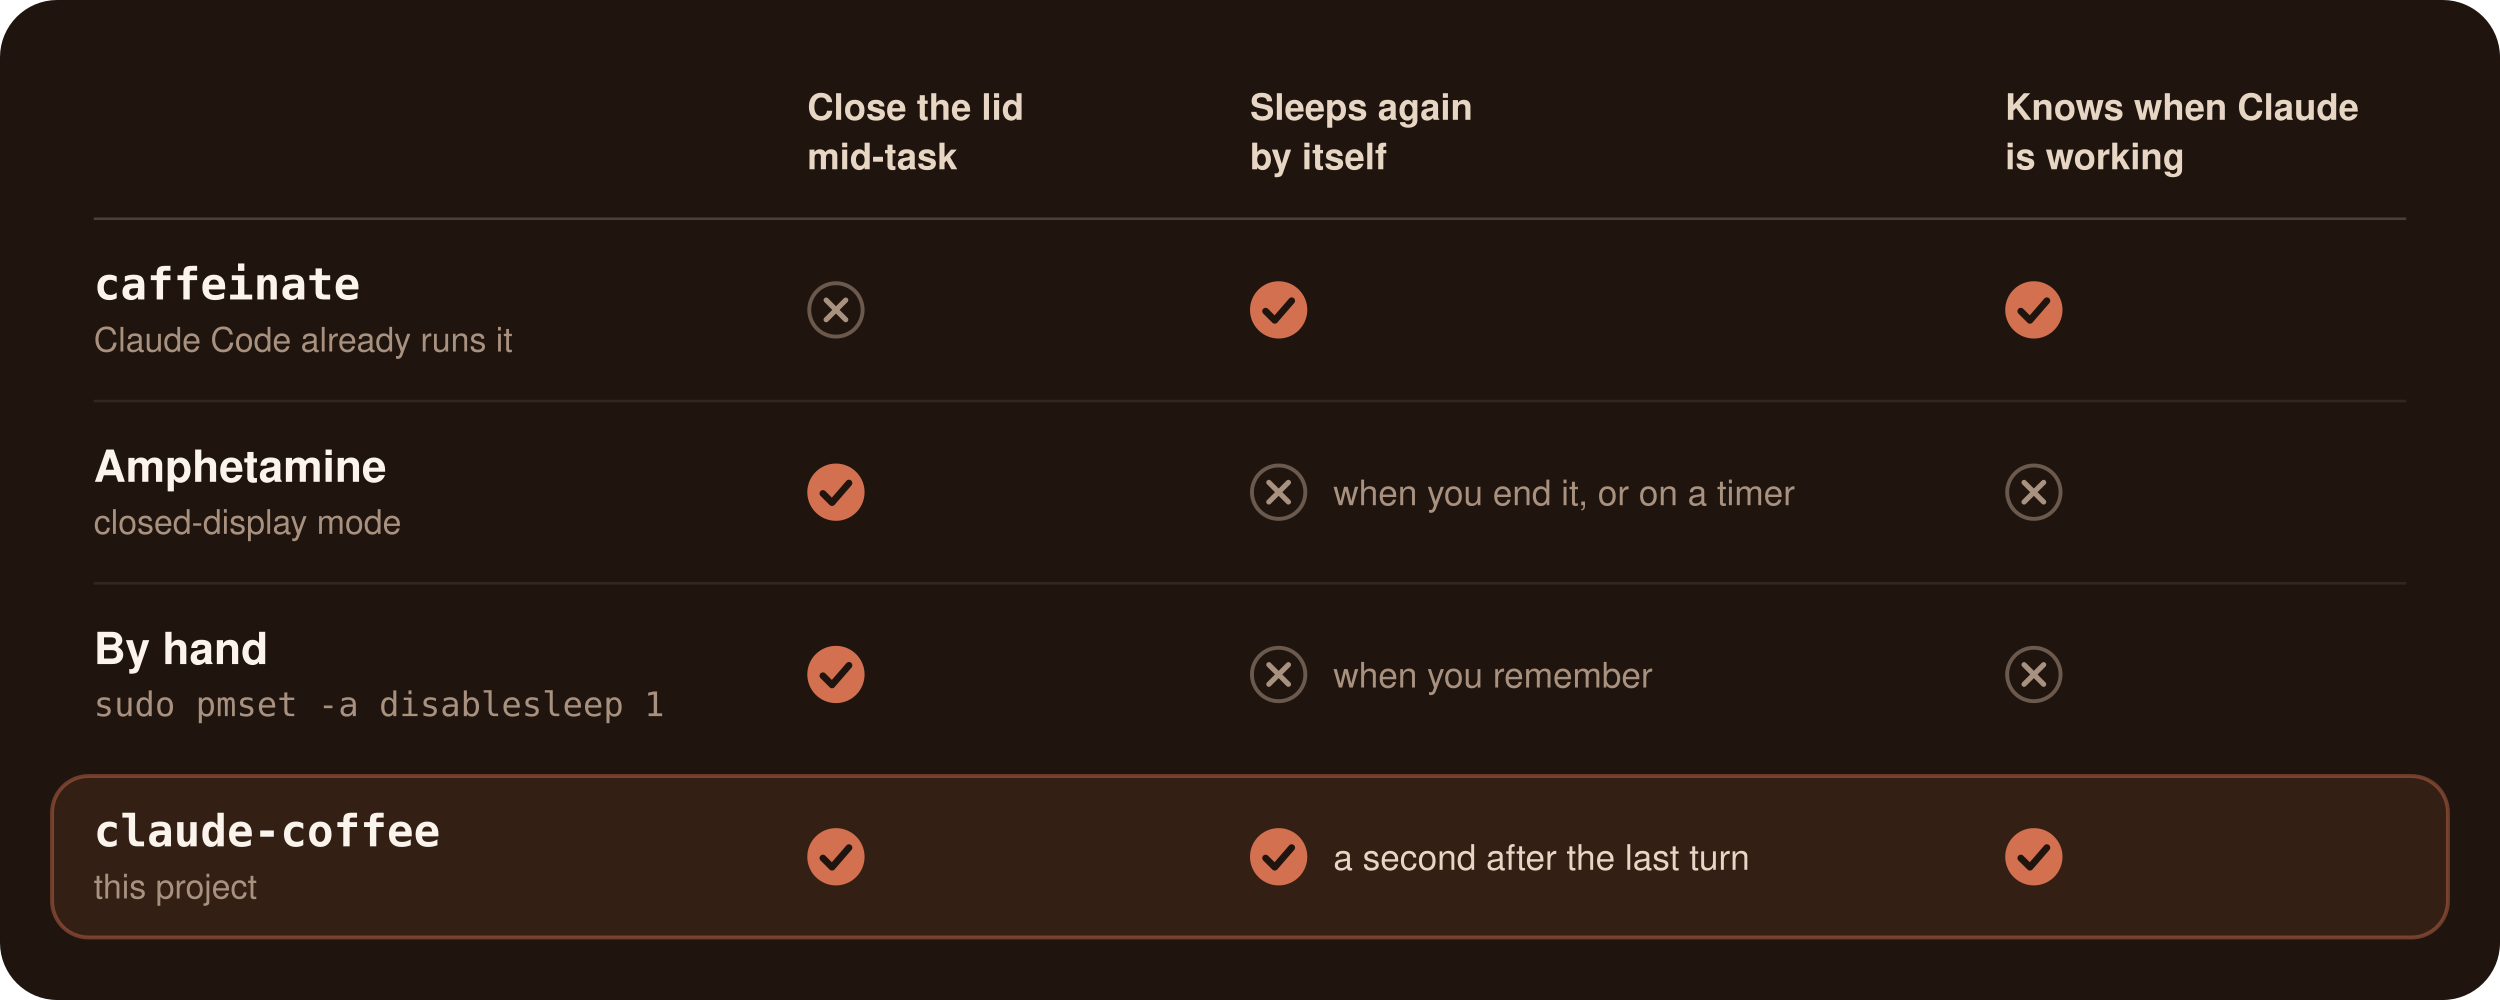
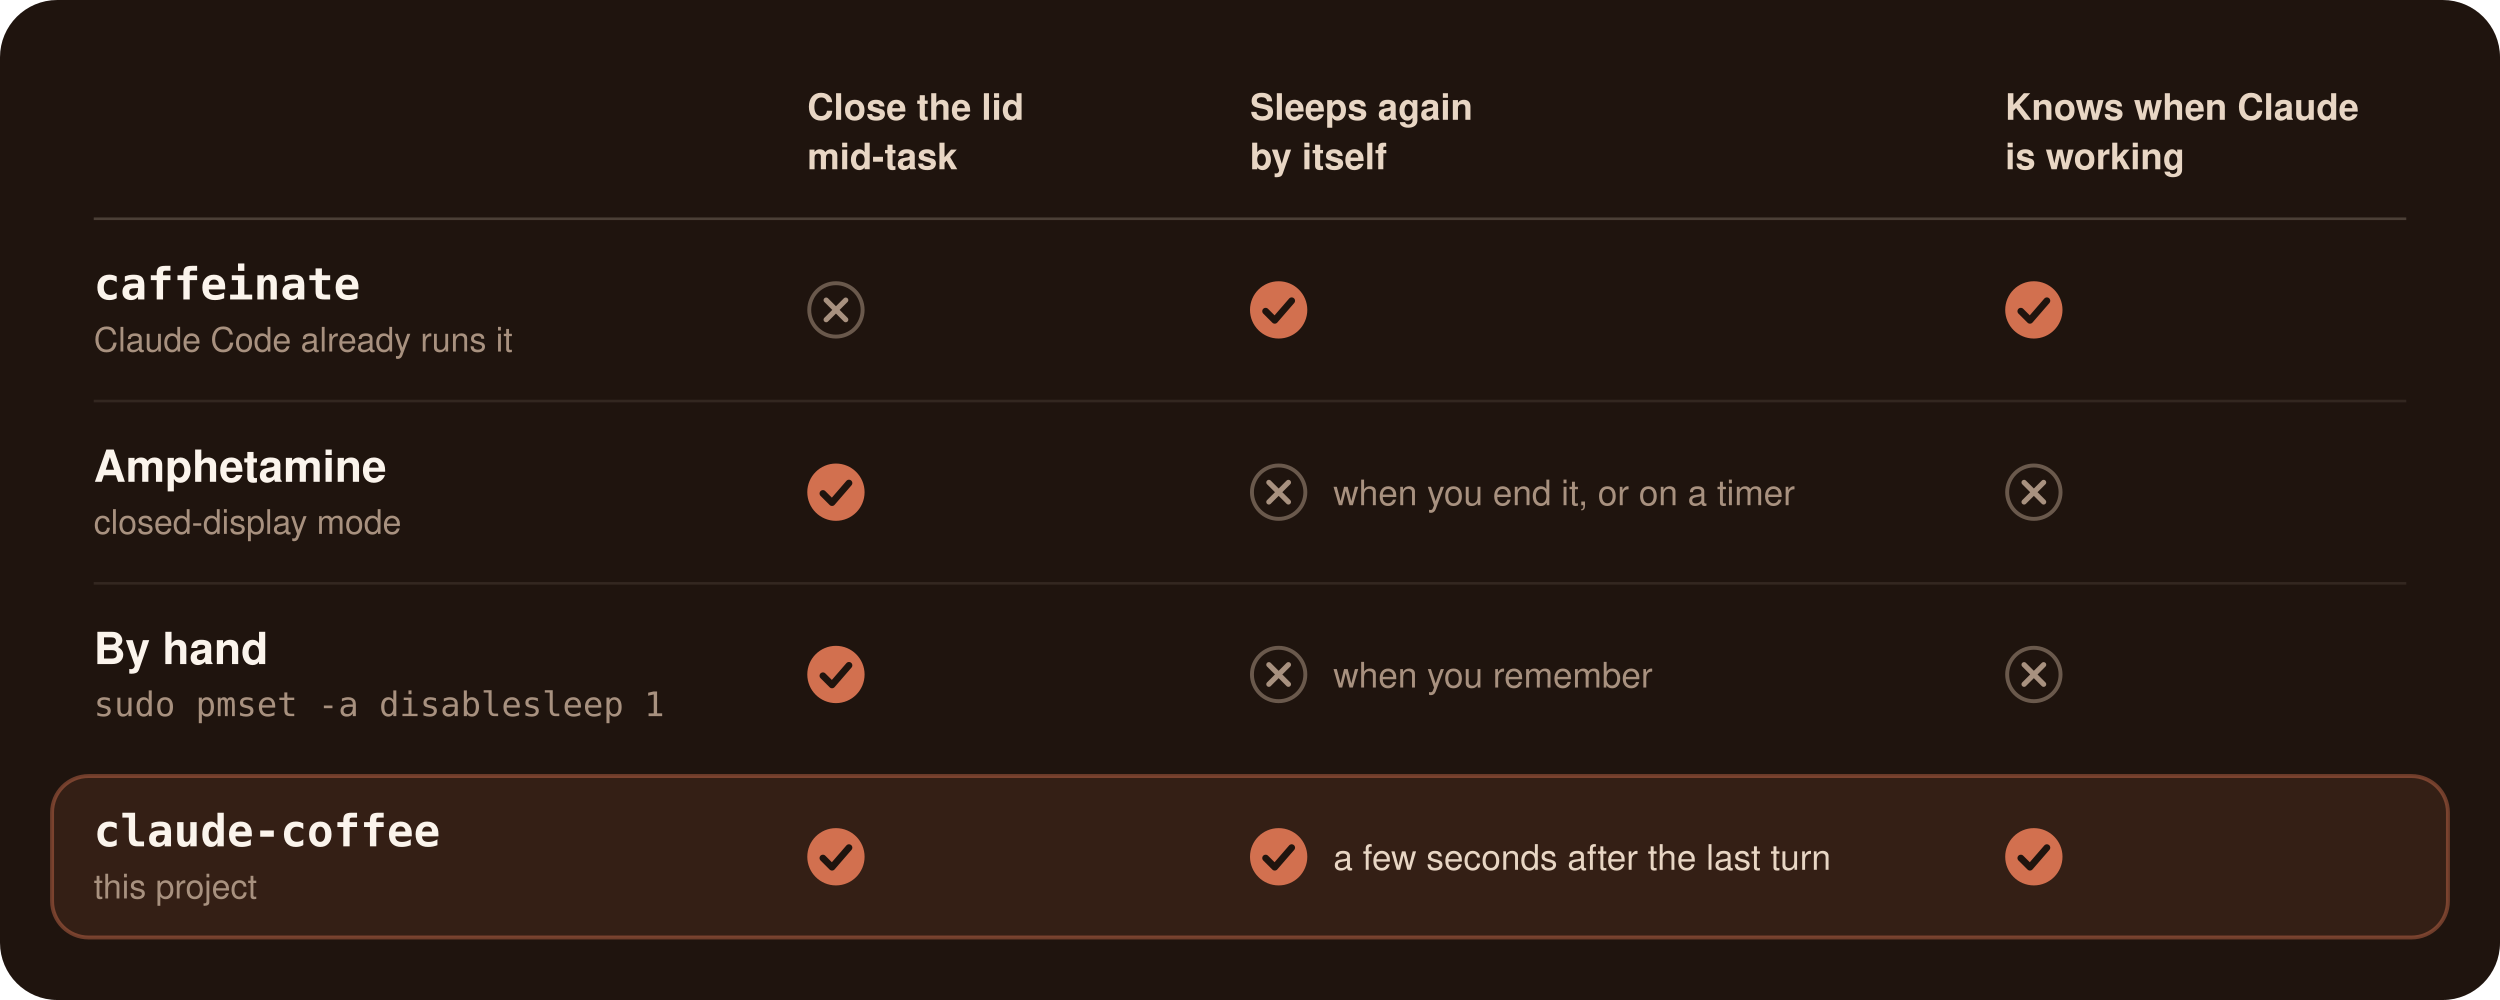
<svg xmlns="http://www.w3.org/2000/svg" viewBox="0 0 960 384" width="960" height="384" role="img" aria-labelledby="title desc">
  <style>
    .sans { font-family: -apple-system, BlinkMacSystemFont, "Segoe UI", Helvetica, Arial, sans-serif; }
    .mono { font-family: ui-monospace, SFMono-Regular, Menlo, Consolas, monospace; }
    .head { font-size: 14px; font-weight: 600; fill: #e8d6c4; }
    .name { font-size: 17px; font-weight: 700; fill: #fbf4ec; }
    .sub  { font-size: 13px; fill: #a8917f; }
    .yes  { font-size: 13.5px; fill: #e8d6c4; }
    .no   { font-size: 13.5px; fill: #a8917f; }
  </style>
  <defs>
    <g id="yes">
      <circle r="11" fill="#d2704f" />
      <path d="M-5 .5 L-1.5 4 L5 -3.5" fill="none" stroke="#1f140e" stroke-width="2.6" stroke-linecap="round" stroke-linejoin="round" />
    </g>
    <g id="no">
      <circle r="10.25" fill="none" stroke="#a8917f" stroke-opacity=".55" stroke-width="1.5" />
      <path d="M-3.75 -3.75 L3.75 3.75 M3.75 -3.75 L-3.75 3.75" stroke="#a8917f" stroke-width="2" stroke-linecap="round" />
    </g>
  </defs>
  <rect width="960" height="384" rx="22" fill="#1f140e" />
  <g class="sans head">
    <text x="310" y="46">Close the lid</text>
    <text x="310" y="65">mid-task</text>
    <text x="480" y="46">Sleeps again</text>
    <text x="480" y="65">by itself</text>
    <text x="770" y="46">Knows when Claude</text>
    <text x="770" y="65">is working</text>
  </g>
  <g stroke="#e8d6c4" stroke-width="1">
    <line x1="36" y1="84" x2="924" y2="84" stroke-opacity=".22" />
    <line x1="36" y1="154" x2="924" y2="154" stroke-opacity=".1" />
    <line x1="36" y1="224" x2="924" y2="224" stroke-opacity=".1" />
  </g>
  <text x="36" y="115" class="mono name">caffeinate</text>
  <text x="36" y="135" class="sans sub">Claude Code already runs it</text>
  <use href="#no" x="321" y="119" />
  <use href="#yes" x="491" y="119" />
  <use href="#yes" x="781" y="119" />
  <text x="36" y="185" class="sans name">Amphetamine</text>
  <text x="36" y="205" class="sans sub">closed-display mode</text>
  <use href="#yes" x="321" y="189" />
  <use href="#no" x="491" y="189" />
  <text x="512" y="194" class="sans no">when you end it, or on a timer</text>
  <use href="#no" x="781" y="189" />
  <text x="36" y="255" class="sans name">By hand</text>
  <text x="36" y="275" class="mono sub">sudo pmset -a disablesleep 1</text>
  <use href="#yes" x="321" y="259" />
  <use href="#no" x="491" y="259" />
  <text x="512" y="264" class="sans no">when you remember</text>
  <use href="#no" x="781" y="259" />
  <rect x="20" y="298" width="920" height="62" rx="14" fill="#d2704f" fill-opacity=".12" stroke="#d2704f" stroke-opacity=".45" stroke-width="1.5" />
  <text x="36" y="325" class="mono name">claude-coffee</text>
  <text x="36" y="345" class="sans sub">this project</text>
  <use href="#yes" x="321" y="329" />
  <use href="#yes" x="491" y="329" />
-   <text x="512" y="334" class="sans yes">a second after the last turn</text>
+   <text x="512" y="334" class="sans yes">a few seconds after the last turn</text>
  <use href="#yes" x="781" y="329" />
</svg>
